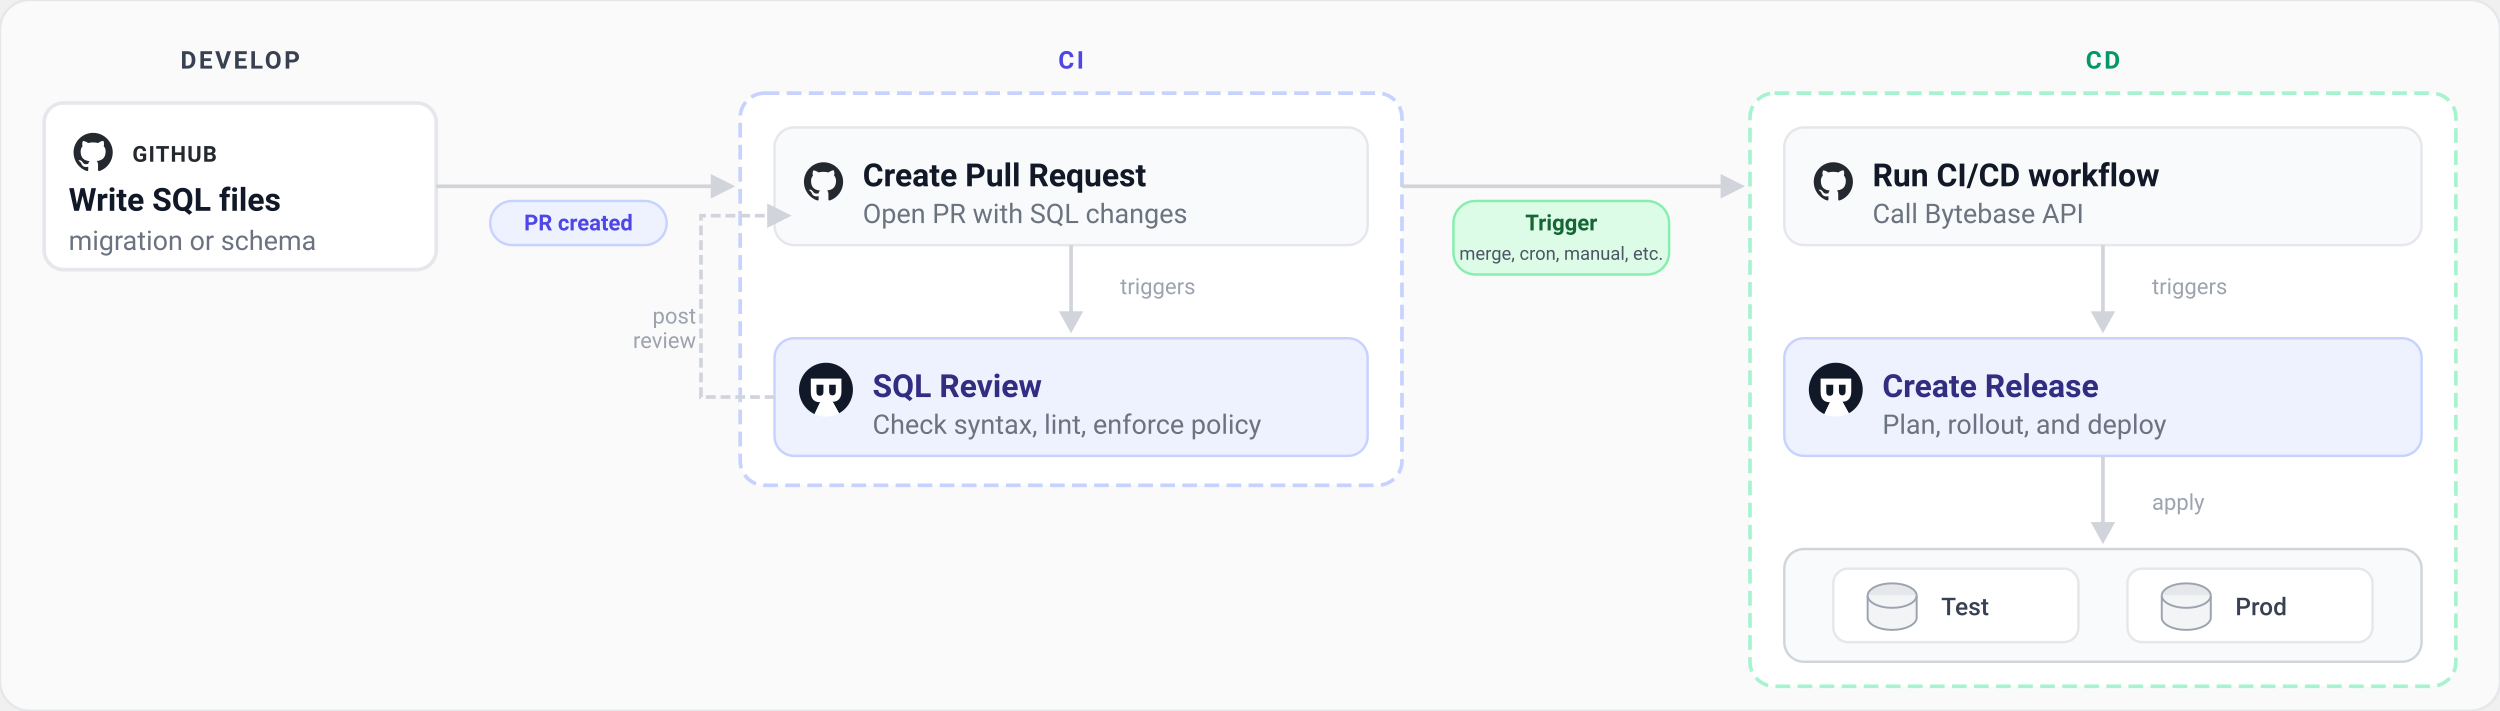
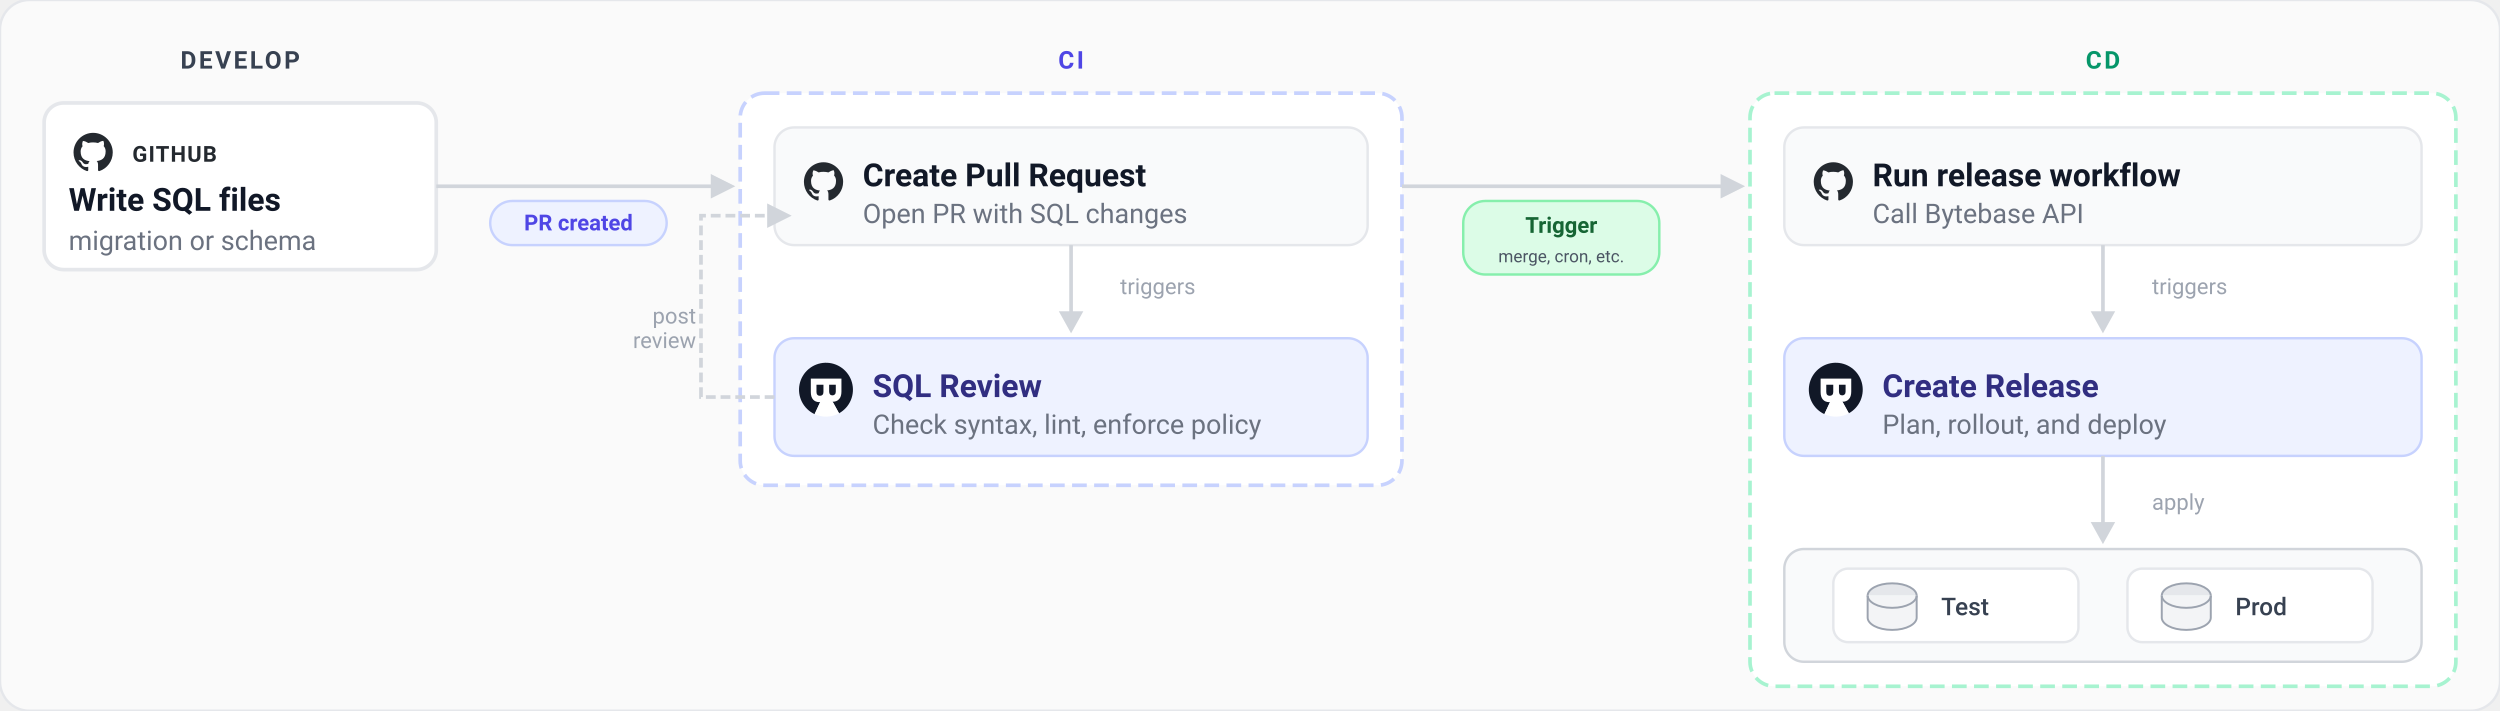
<svg xmlns="http://www.w3.org/2000/svg" viewBox="0 0 1020 290" fill="none">
  <style>
    .phase { font-family: -apple-system, BlinkMacSystemFont, 'Segoe UI', Roboto, sans-serif; font-size: 10px; font-weight: 700; letter-spacing: 0.1em; }
    .title { font-family: -apple-system, BlinkMacSystemFont, 'Segoe UI', Roboto, sans-serif; font-size: 13px; font-weight: 600; }
    .desc { font-family: -apple-system, BlinkMacSystemFont, 'Segoe UI', Roboto, sans-serif; font-size: 11px; fill: #6B7280; }
    .badge { font-family: -apple-system, BlinkMacSystemFont, 'Segoe UI', Roboto, sans-serif; font-size: 9px; font-weight: 700; letter-spacing: 0.05em; }
    .trans { font-family: -apple-system, BlinkMacSystemFont, 'Segoe UI', Roboto, sans-serif; font-size: 9px; font-weight: 600; }
    .db-label { font-family: -apple-system, BlinkMacSystemFont, 'Segoe UI', Roboto, sans-serif; font-size: 10px; font-weight: 500; fill: #374151; }
    .connector { font-family: -apple-system, BlinkMacSystemFont, 'Segoe UI', Roboto, sans-serif; font-size: 9px; fill: #9CA3AF; }
  </style>
  <defs>
    <symbol id="github" viewBox="0 0 26 26">
      <path fill-rule="evenodd" clip-rule="evenodd" d="M13 0.324C5.85 0.324 0 6.174 0 13.324C0 19.093 3.737 23.968 8.856 25.674C9.506 25.756 9.75 25.43 9.75 25.024C9.75 24.699 9.75 23.887 9.75 22.831C6.094 23.643 5.362 21.124 5.362 21.124C4.794 19.662 3.9 19.256 3.9 19.256C2.681 18.443 3.981 18.443 3.981 18.443C5.281 18.524 6.013 19.743 6.013 19.743C7.15 21.693 9.019 21.124 9.831 20.799C9.912 19.987 10.319 19.418 10.644 19.093C7.719 18.768 4.713 17.631 4.713 12.674C4.713 11.293 5.2 10.074 6.013 9.18C5.85 8.855 5.444 7.555 6.175 5.768C6.175 5.768 7.231 5.443 9.75 7.068C10.806 6.743 11.863 6.662 13 6.662C14.137 6.662 15.194 6.824 16.25 7.068C18.769 5.362 19.825 5.687 19.825 5.687C20.556 7.474 20.069 8.774 19.988 9.099C20.8 9.993 21.288 11.13 21.288 12.593C21.288 17.549 18.281 18.687 15.356 19.012C15.844 19.418 16.25 20.23 16.25 21.449C16.25 23.155 16.25 24.618 16.25 25.024C16.25 25.349 16.494 25.756 17.144 25.674C22.262 23.968 26 19.093 26 13.324C26 6.174 20.15 0.324 13 0.324Z" fill="currentColor" />
    </symbol>
    <symbol id="bytebase" viewBox="0 0 160 160">
      <path d="M46.191 152.505C29.905 144.91 16.65 132.054 8.562 116.008C0.474 99.962 -1.977 81.659 1.606 64.051C5.189 46.442 14.595 30.552 28.31 18.941C42.025 7.331 59.249 0.676 77.208 0.049C95.167 -0.578 112.813 4.859 127.305 15.484C141.796 26.11 152.288 41.305 157.09 58.621C161.893 75.937 160.725 94.365 153.776 110.937C146.827 127.508 134.501 141.258 118.785 149.97L80 80L46.191 152.505Z" fill="#111827" />
      <path d="M118.708 150.012C107.686 156.106 95.381 159.511 82.794 159.951C70.207 160.391 57.694 157.853 46.273 152.543L80 80L118.708 150.012Z" fill="white" />
      <path d="M35 47.038L125.88 47.038L125.88 85.438C125.88 95.421 123.533 102.931 118.84 107.965C114.232 113.086 108.259 115.646 100.92 115.646C96.227 115.646 92.131 114.494 88.632 112.19C85.219 109.971 82.616 106.899 80.824 102.974C79.203 107.24 76.643 110.611 73.144 113.086C69.645 115.646 65.507 116.926 60.728 116.926C52.707 116.926 46.392 114.366 41.784 109.246C37.261 104.126 35 96.744 35 87.102L35 47.038ZM109.112 65.213L89.4 65.213V85.309C89.4 88.979 90.211 91.795 91.832 93.757C93.539 95.805 96.013 96.829 99.256 96.829C102.157 96.829 104.504 95.848 106.296 93.885C108.173 92.008 109.112 89.15 109.112 85.309L109.112 65.213ZM72.504 65.213H51.768V86.59C51.768 90.43 52.664 93.288 54.456 95.165C56.248 97.128 58.808 98.109 62.136 98.109C65.293 98.109 67.811 97.128 69.688 95.165C71.565 93.288 72.504 90.43 72.504 86.59V65.213Z" fill="white" />
    </symbol>
  </defs>
  <rect width="1020" height="290" rx="12" fill="#FAFAFA" stroke="#E5E7EB" stroke-width="1" />
  <text x="98" y="28" text-anchor="middle" class="phase" fill="#374151">DEVELOP</text>
  <g transform="translate(18, 42)">
    <rect x="0" y="0" width="160" height="68" rx="8" fill="white" stroke="#E5E7EB" stroke-width="1.5" />
    <g transform="translate(12, 12)">
      <use href="#github" width="16" height="16" color="#24292f" />
    </g>
    <text x="36" y="24" class="badge" fill="#24292f">GITHUB</text>
    <text x="10" y="44" class="title" fill="#111827">Write SQL files</text>
    <text x="10" y="60" class="desc">migration or schema</text>
  </g>
  <line x1="178" y1="76" x2="294" y2="76" stroke="#D1D5DB" stroke-width="1.5" />
  <polygon points="290,71 300,76 290,81" fill="#D1D5DB" />
  <rect x="200" y="82" width="72" height="18" rx="9" fill="#EEF2FF" stroke="#C7D2FE" stroke-width="1" />
  <text x="236" y="94" text-anchor="middle" class="trans" fill="#4F46E5">PR created</text>
  <text x="437" y="28" text-anchor="middle" class="phase" fill="#4F46E5">CI</text>
  <rect x="302" y="38" width="270" height="160" rx="10" fill="white" stroke="#C7D2FE" stroke-width="1.5" stroke-dasharray="6 3" />
  <g transform="translate(316, 52)">
    <rect x="0" y="0" width="242" height="48" rx="8" fill="#F9FAFB" stroke="#E5E7EB" stroke-width="1" />
    <g transform="translate(12, 14)">
      <use href="#github" width="16" height="16" color="#24292f" />
    </g>
    <text x="36" y="24" class="title" fill="#111827" font-size="12">Create Pull Request</text>
    <text x="36" y="39" class="desc">Open PR with SQL changes</text>
  </g>
  <line x1="437" y1="100" x2="437" y2="130" stroke="#D1D5DB" stroke-width="1.5" />
  <polygon points="432,127 437,136 442,127" fill="#D1D5DB" />
  <text x="457" y="120" class="connector">triggers</text>
  <g transform="translate(316, 138)">
    <rect x="0" y="0" width="242" height="48" rx="8" fill="#EEF2FF" stroke="#C7D2FE" stroke-width="1" />
    <g transform="translate(10, 10)">
      <use href="#bytebase" width="22" height="22" />
    </g>
    <text x="40" y="24" class="title" fill="#312E81" font-size="12">SQL Review</text>
    <text x="40" y="39" class="desc" fill="#4338CA">Check syntax, lint, enforce policy</text>
  </g>
  <path d="M316 162 L286 162 L286 88 L316 88" stroke="#D1D5DB" stroke-width="1.5" fill="none" stroke-dasharray="4 2" />
  <polygon points="313,83 323,88 313,93" fill="#D1D5DB" />
  <text x="284" y="132" text-anchor="end" class="connector" font-size="8">post</text>
  <text x="284" y="142" text-anchor="end" class="connector" font-size="8">review</text>
  <line x1="572" y1="76" x2="706" y2="76" stroke="#D1D5DB" stroke-width="1.5" />
  <polygon points="702,71 712,76 702,81" fill="#D1D5DB" />
-   <rect x="593" y="82" width="88" height="30" rx="9" fill="#DCFCE7" stroke="#86EFAC" stroke-width="1" />
-   <text x="637" y="94" text-anchor="middle" class="trans" fill="#166534">Trigger</text>
-   <text x="637" y="106" text-anchor="middle" style="font-family: -apple-system, BlinkMacSystemFont, 'Segoe UI', Roboto, sans-serif; font-size: 7.5px; fill: #4B5563;">merge, cron, manual, etc.</text>
+   <rect x="597" y="82" width="80" height="30" rx="9" fill="#DCFCE7" stroke="#86EFAC" stroke-width="1" />
+   <text x="637" y="95" text-anchor="middle" class="trans" fill="#166534">Trigger</text>
+   <text x="637" y="107" text-anchor="middle" style="font-family: -apple-system, BlinkMacSystemFont, 'Segoe UI', Roboto, sans-serif; font-size: 7px; fill: #4B5563;">merge, cron, etc.</text>
  <text x="858" y="28" text-anchor="middle" class="phase" fill="#059669">CD</text>
  <rect x="714" y="38" width="288" height="242" rx="10" fill="white" stroke="#A7F3D0" stroke-width="1.5" stroke-dasharray="6 3" />
  <g transform="translate(728, 52)">
    <rect x="0" y="0" width="260" height="48" rx="8" fill="#F9FAFB" stroke="#E5E7EB" stroke-width="1" />
    <g transform="translate(12, 14)">
      <use href="#github" width="16" height="16" color="#24292f" />
    </g>
-     <text x="36" y="24" class="title" fill="#111827" font-size="12">Run CI/CD workflow</text>
+     <text x="36" y="24" class="title" fill="#111827" font-size="12">Run release workflow</text>
    <text x="36" y="39" class="desc">Call Bytebase API</text>
  </g>
  <line x1="858" y1="100" x2="858" y2="130" stroke="#D1D5DB" stroke-width="1.5" />
  <polygon points="853,127 858,136 863,127" fill="#D1D5DB" />
  <text x="878" y="120" class="connector">triggers</text>
  <g transform="translate(728, 138)">
    <rect x="0" y="0" width="260" height="48" rx="8" fill="#EEF2FF" stroke="#C7D2FE" stroke-width="1" />
    <g transform="translate(10, 10)">
      <use href="#bytebase" width="22" height="22" />
    </g>
    <text x="40" y="24" class="title" fill="#312E81" font-size="12">Create Release</text>
    <text x="40" y="39" class="desc" fill="#4338CA">Plan, rollout, and deploy</text>
  </g>
  <line x1="858" y1="186" x2="858" y2="216" stroke="#D1D5DB" stroke-width="1.5" />
  <polygon points="853,213 858,222 863,213" fill="#D1D5DB" />
  <text x="878" y="208" class="connector">apply</text>
  <g transform="translate(728, 224)">
    <rect x="0" y="0" width="260" height="46" rx="8" fill="#F9FAFB" stroke="#D1D5DB" stroke-width="1" />
    <g transform="translate(20, 8)">
      <rect x="0" y="0" width="100" height="30" rx="6" fill="white" stroke="#E5E7EB" stroke-width="1" />
      <path d="M14,11 C14,8.5 18,6 24,6 C30,6 34,8.5 34,11" stroke="#9CA3AF" stroke-width="0.8" fill="#E5E7EB" />
      <path d="M14,11 L14,20 C14,22.5 18,25 24,25 C30,25 34,22.5 34,20 L34,11" stroke="#9CA3AF" stroke-width="0.8" fill="#F3F4F6" />
      <path d="M14,11 C14,13.5 18,16 24,16 C30,16 34,13.5 34,11" stroke="#9CA3AF" stroke-width="0.8" fill="none" />
      <text x="44" y="19" class="db-label">Test</text>
    </g>
    <g transform="translate(140, 8)">
      <rect x="0" y="0" width="100" height="30" rx="6" fill="white" stroke="#E5E7EB" stroke-width="1" />
      <path d="M14,11 C14,8.5 18,6 24,6 C30,6 34,8.5 34,11" stroke="#9CA3AF" stroke-width="0.8" fill="#E5E7EB" />
      <path d="M14,11 L14,20 C14,22.5 18,25 24,25 C30,25 34,22.5 34,20 L34,11" stroke="#9CA3AF" stroke-width="0.8" fill="#F3F4F6" />
      <path d="M14,11 C14,13.5 18,16 24,16 C30,16 34,13.5 34,11" stroke="#9CA3AF" stroke-width="0.8" fill="none" />
      <text x="44" y="19" class="db-label">Prod</text>
    </g>
  </g>
</svg>
